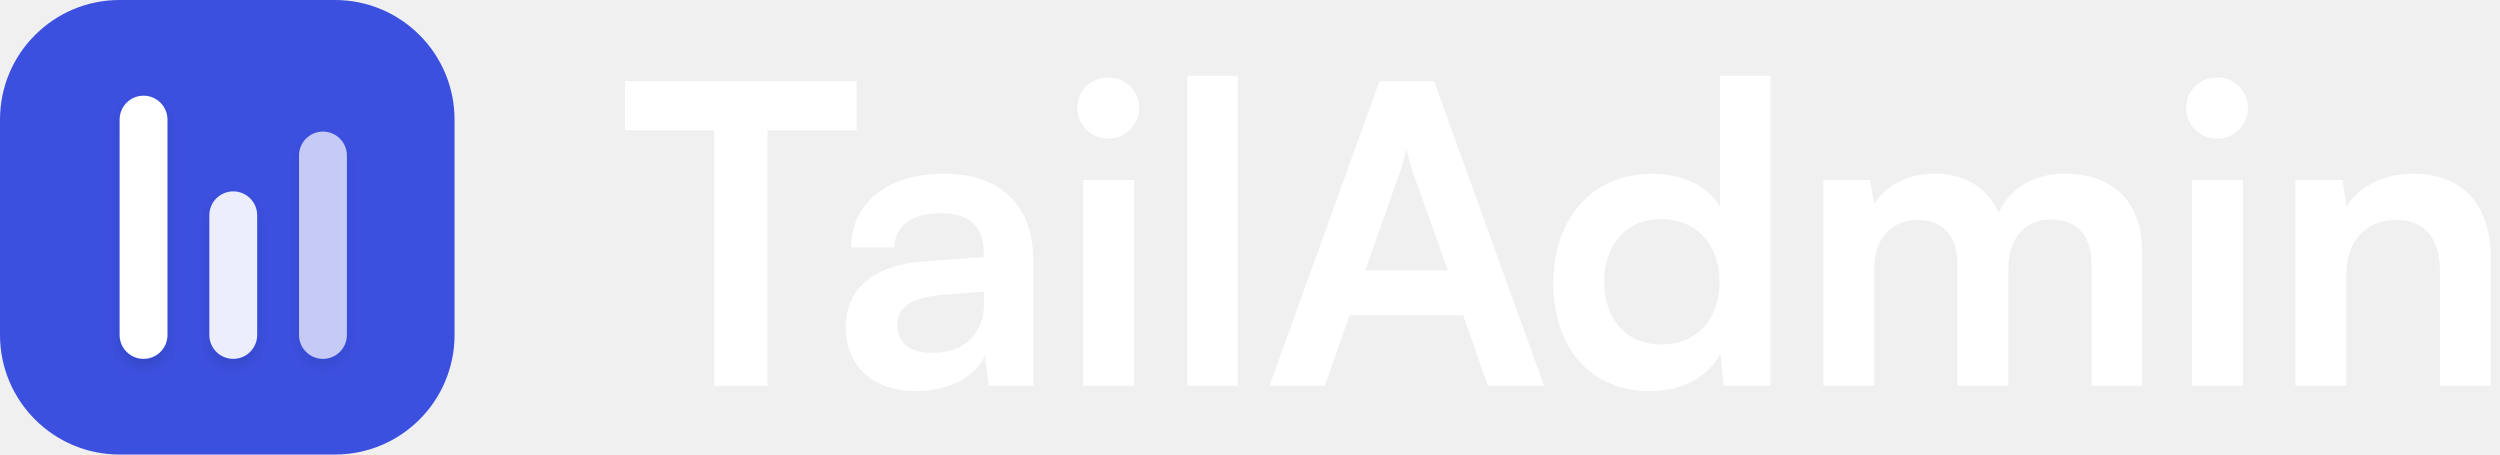
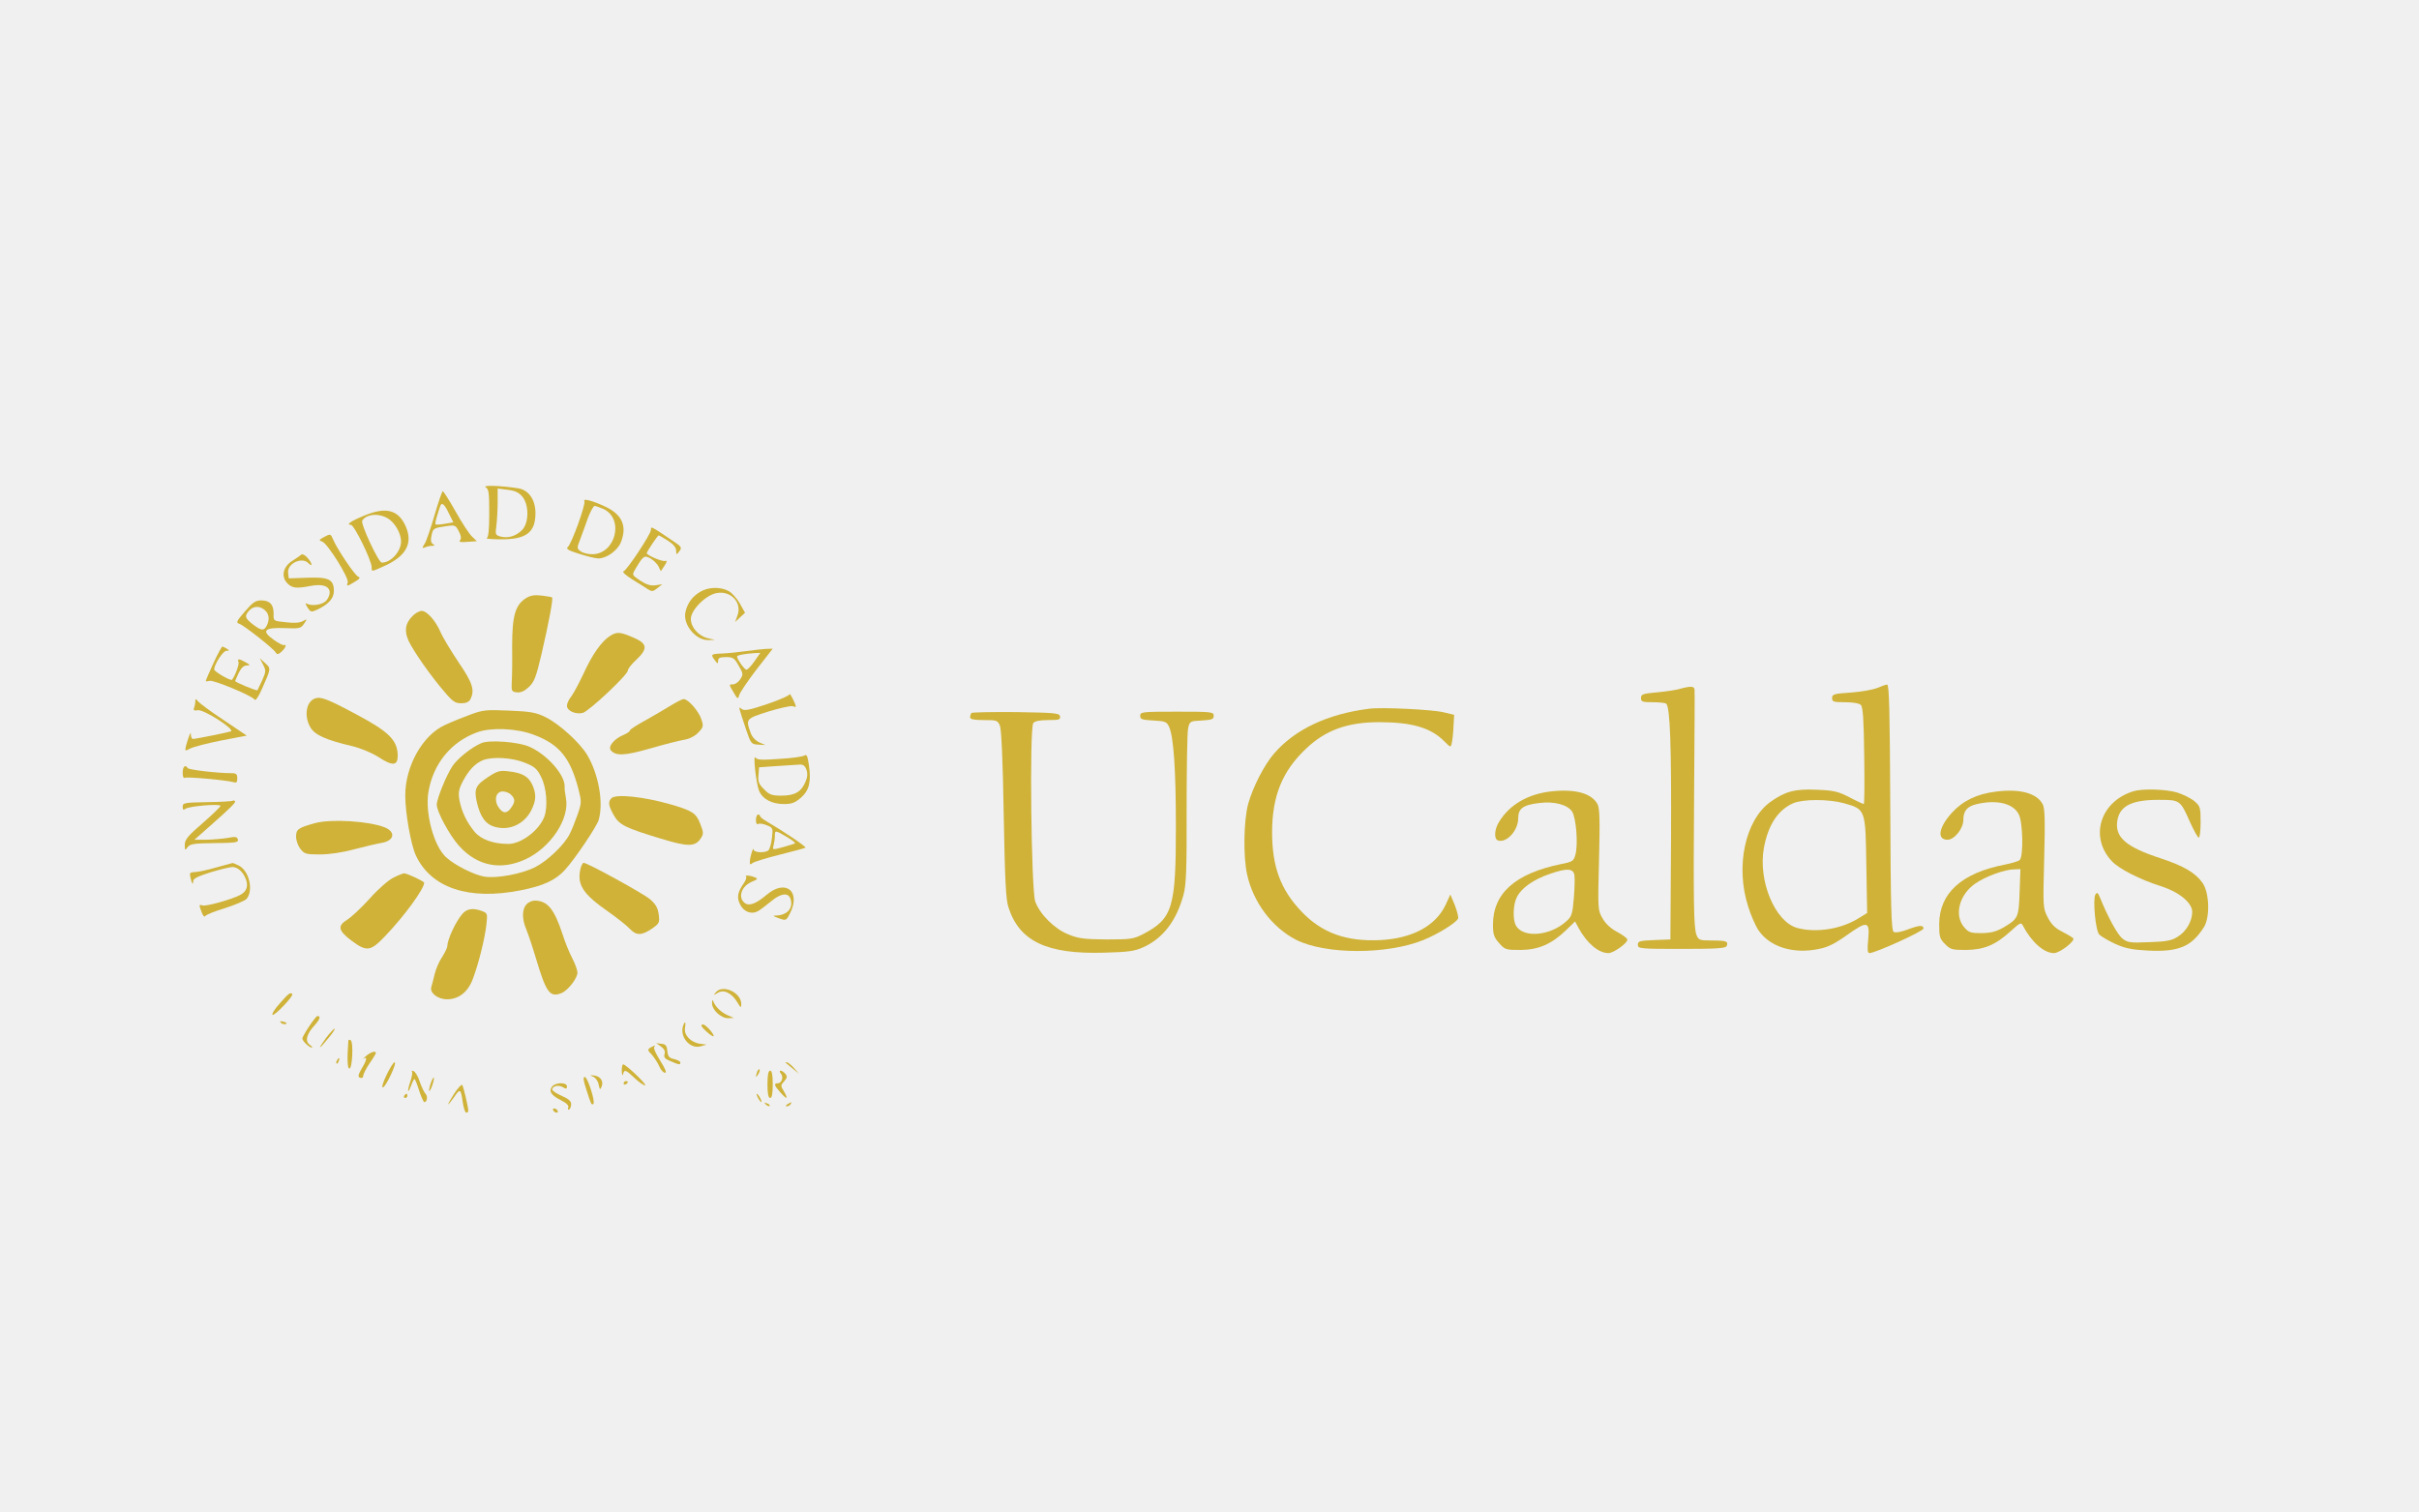
- <svg xmlns="http://www.w3.org/2000/svg" width="176" height="32" viewBox="0 0 176 32" fill="none">
-   <path d="M44 9.176H50.277V27.157H54.032V9.176H60.309V5.715H44V9.176Z" fill="white" />
-   <path d="M64.5 27.539C66.758 27.539 68.724 26.512 69.34 25.016L69.604 27.157H72.743V18.357C72.743 14.339 70.337 12.227 66.436 12.227C62.505 12.227 59.924 14.28 59.924 17.419H62.974C62.974 15.893 64.148 15.013 66.26 15.013C68.079 15.013 69.252 15.805 69.252 17.771V18.093L64.91 18.416C61.478 18.68 59.542 20.352 59.542 23.021C59.542 25.749 61.42 27.539 64.5 27.539ZM65.673 24.84C64.06 24.84 63.18 24.195 63.18 22.875C63.18 21.701 64.031 20.968 66.26 20.763L69.281 20.528V21.291C69.281 23.52 67.873 24.84 65.673 24.84Z" fill="white" />
-   <path d="M78.047 9.763C79.221 9.763 80.189 8.795 80.189 7.592C80.189 6.389 79.221 5.451 78.047 5.451C76.816 5.451 75.847 6.389 75.847 7.592C75.847 8.795 76.816 9.763 78.047 9.763ZM76.258 27.157H79.837V12.667H76.258V27.157Z" fill="white" />
-   <path d="M87.142 27.157V5.333H83.593V27.157H87.142Z" fill="white" />
-   <path d="M93.272 27.157L95.003 22.2H103.011L104.742 27.157H108.702L100.958 5.715H97.115L89.371 27.157H93.272ZM98.552 12.109C98.758 11.523 98.933 10.877 99.022 10.467C99.08 10.907 99.285 11.552 99.462 12.109L101.926 19.032H96.118L98.552 12.109Z" fill="white" />
-   <path d="M116.158 27.539C118.358 27.539 120.236 26.571 121.116 24.899L121.35 27.157H124.636V5.333H121.086V14.515C120.177 13.077 118.388 12.227 116.364 12.227C111.993 12.227 109.353 15.453 109.353 19.971C109.353 24.459 111.964 27.539 116.158 27.539ZM116.95 24.253C114.457 24.253 112.932 22.435 112.932 19.853C112.932 17.272 114.457 15.424 116.95 15.424C119.444 15.424 121.057 17.243 121.057 19.853C121.057 22.464 119.444 24.253 116.95 24.253Z" fill="white" />
-   <path d="M131.944 27.157V18.944C131.944 16.597 133.322 15.483 135.024 15.483C136.725 15.483 137.81 16.568 137.81 18.592V27.157H141.389V18.944C141.389 16.568 142.709 15.453 144.44 15.453C146.141 15.453 147.256 16.539 147.256 18.621V27.157H150.805V17.683C150.805 14.339 148.869 12.227 145.349 12.227C143.149 12.227 141.448 13.312 140.714 14.984C139.952 13.312 138.426 12.227 136.226 12.227C134.144 12.227 132.677 13.165 131.944 14.368L131.65 12.667H128.365V27.157H131.944Z" fill="white" />
-   <path d="M156.107 9.763C157.281 9.763 158.249 8.795 158.249 7.592C158.249 6.389 157.281 5.451 156.107 5.451C154.875 5.451 153.907 6.389 153.907 7.592C153.907 8.795 154.875 9.763 156.107 9.763ZM154.318 27.157H157.897V12.667H154.318V27.157Z" fill="white" />
-   <path d="M165.173 27.157V19.355C165.173 17.008 166.522 15.483 168.722 15.483C170.57 15.483 171.773 16.656 171.773 19.091V27.157H175.351V18.24C175.351 14.485 173.474 12.227 169.837 12.227C167.871 12.227 166.111 13.077 165.202 14.544L164.909 12.667H161.594V27.157H165.173Z" fill="white" />
-   <path d="M0 8.421C0 3.77 3.77 0 8.421 0H23.579C28.23 0 32 3.77 32 8.421V23.579C32 28.23 28.23 32 23.579 32H8.421C3.77 32 0 28.23 0 23.579V8.421Z" fill="#3C50E0" />
-   <g filter="url(#filter0_d_506_10589)">
-     <path d="M8.421 8.421C8.421 7.491 9.175 6.737 10.106 6.737V6.737C11.036 6.737 11.79 7.491 11.79 8.421V23.579C11.79 24.509 11.036 25.263 10.106 25.263V25.263C9.175 25.263 8.421 24.509 8.421 23.579V8.421Z" fill="white" />
+ <svg xmlns="http://www.w3.org/2000/svg" version="1.0" width="1152pt" height="720pt" viewBox="0 320 1152 10" preserveAspectRatio="xMidYMid meet">
+   <g transform="translate(0,720) scale(0.1,-0.1)" fill="#c5a105c8" stroke="none">
+     <path d="M2313 5229 c15 -9 17 -26 17 -124 0 -81 -4 -115 -12 -118 -7 -3 22 -6 65 -6 123 -1 167 32 167 125 0 64 -33 111 -83 118 -83 13 -172 16 -154 5z m174 -44 c33 -38 33 -126 -1 -160 -29 -29 -66 -40 -102 -31 -25 7 -26 10 -20 53 3 25 6 75 6 111 l0 65 47 -6 c35 -4 53 -12 70 -32z" />
+     <path d="M2070 5098 c-18 -62 -39 -124 -47 -137 -14 -22 -14 -24 2 -18 9 4 24 7 33 7 13 0 14 2 3 9 -9 6 -11 18 -6 40 7 35 10 36 72 45 40 6 43 4 58 -25 11 -20 13 -34 6 -42 -7 -9 2 -11 35 -8 l45 3 -23 22 c-13 12 -48 65 -78 119 -30 53 -58 97 -61 97 -4 0 -21 -51 -39 -112z m67 8 l22 -44 -40 -7 c-22 -4 -42 -5 -45 -3 -2 3 1 20 7 39 6 19 12 40 15 47 7 22 20 12 41 -32z" />
+     <path d="M2783 5163 c8 -13 -61 -204 -79 -219 -10 -8 2 -16 54 -32 37 -12 78 -22 92 -22 38 0 90 37 106 75 31 76 9 131 -68 169 -62 30 -114 44 -105 29z m92 -38 c99 -48 56 -215 -55 -215 -20 0 -45 6 -55 14 -18 13 -18 16 -2 57 9 24 26 70 37 102 12 31 26 57 32 57 5 0 25 -7 43 -15z" />
+     <path d="M1735 5094 c-64 -26 -89 -44 -64 -44 16 0 99 -170 99 -202 0 -22 -2 -22 54 3 110 48 144 110 108 192 -35 79 -94 94 -197 51z m113 -14 c33 -20 62 -71 62 -109 0 -48 -49 -102 -92 -101 -16 1 -102 186 -93 200 20 32 79 37 123 10z" />
+     <path d="M3100 5026 c0 -20 -114 -192 -131 -198 -7 -2 12 -19 42 -38 30 -18 63 -39 75 -47 19 -12 24 -11 44 5 l24 19 -32 -5 c-24 -3 -43 3 -73 22 -39 27 -40 27 -24 54 39 66 43 68 73 52 15 -9 32 -26 38 -38 l11 -23 18 27 c12 19 13 25 3 22 -13 -5 -88 27 -88 37 0 7 52 85 57 85 2 0 21 -11 43 -25 27 -17 40 -33 40 -48 1 -21 1 -21 15 -3 14 18 11 22 -33 51 -105 71 -102 69 -102 51z" />
+     <path d="M1545 4993 c-27 -15 -28 -17 -10 -23 26 -10 129 -175 121 -195 -7 -19 -3 -19 34 4 24 14 27 20 16 24 -16 6 -101 132 -120 178 -11 26 -12 27 -41 12z" />
+     <path d="M1435 4908 c-6 -5 -26 -19 -45 -31 -43 -28 -52 -75 -21 -106 23 -23 42 -25 110 -12 57 11 91 -1 91 -32 0 -13 -9 -32 -19 -41 -20 -18 -69 -24 -91 -11 -7 4 -5 -3 4 -18 16 -24 18 -24 49 -10 53 26 77 53 77 88 0 55 -25 67 -127 63 l-88 -3 -3 27 c-5 43 65 77 96 46 22 -22 20 -3 -2 23 -12 14 -26 22 -31 17z" />
+     <path d="M3333 4730 c-38 -23 -60 -55 -69 -97 -12 -59 50 -134 110 -132 l31 1 -35 8 c-44 11 -80 52 -80 92 0 42 71 114 123 123 68 13 122 -46 99 -107 l-11 -31 23 22 24 22 -25 45 c-14 24 -38 51 -54 59 -39 21 -98 19 -136 -5z" />
+     <path d="M2507 4702 c-53 -32 -68 -85 -68 -229 1 -70 0 -148 -2 -173 -2 -42 0 -45 25 -48 18 -2 36 6 56 25 26 24 35 47 61 158 35 151 56 263 50 269 -2 2 -24 6 -49 9 -33 4 -53 1 -73 -11z" />
+     <path d="M1167 4638 c-42 -48 -44 -54 -26 -60 24 -9 161 -117 172 -136 7 -11 12 -10 28 4 10 9 19 22 19 27 0 6 -3 7 -6 4 -4 -3 -26 8 -50 25 -62 44 -46 60 54 56 69 -3 75 -1 90 21 16 24 16 24 -6 12 -15 -8 -42 -10 -81 -5 -59 6 -59 6 -58 39 1 44 -18 65 -58 65 -28 0 -41 -9 -78 -52z m95 5 c20 -18 23 -45 8 -74 -14 -25 -25 -24 -66 7 -38 30 -41 40 -17 66 20 22 51 23 75 1z" />
+     <path d="M1965 4616 c-35 -35 -41 -70 -19 -119 22 -47 105 -167 172 -244 37 -44 50 -53 78 -53 23 0 37 6 44 19 22 43 11 78 -56 176 -36 54 -75 118 -86 144 -24 55 -65 101 -90 101 -11 0 -30 -11 -43 -24z" />
+     <path d="M2904 4520 c-40 -26 -84 -88 -127 -183 -20 -42 -45 -89 -56 -104 -12 -14 -21 -34 -21 -45 0 -24 41 -42 75 -34 30 8 215 182 215 202 0 8 18 31 40 51 55 52 53 76 -7 103 -70 31 -85 32 -119 10z" />
+     <path d="M1016 4390 c-20 -43 -36 -81 -36 -84 0 -2 8 -2 18 1 20 5 202 -71 214 -89 4 -8 17 9 34 47 46 104 45 100 17 126 l-26 24 16 -31 c14 -28 14 -33 -4 -74 -11 -24 -22 -46 -23 -48 -4 -4 -106 38 -106 44 0 2 8 19 17 39 11 23 24 35 37 35 19 1 19 2 -4 15 -32 18 -41 19 -34 1 4 -11 -17 -67 -31 -84 -6 -7 -85 39 -85 49 0 24 42 89 58 89 15 0 15 2 2 10 -8 5 -18 10 -21 10 -3 0 -23 -36 -43 -80z" />
+     <path d="M3550 4448 c-36 -5 -86 -10 -112 -11 -53 -2 -55 -4 -33 -33 13 -17 14 -17 15 -1 0 13 9 17 38 17 33 0 40 -5 60 -41 22 -38 22 -42 7 -65 -8 -13 -24 -24 -35 -24 -19 0 -19 -1 3 -37 19 -34 22 -35 27 -15 3 12 40 67 82 122 l78 100 -33 -1 c-17 -1 -61 -6 -97 -11z m43 -48 c-15 -22 -33 -40 -38 -40 -10 0 -45 50 -45 63 0 6 38 13 83 16 l28 1 -28 -40z" />
+     <path d="M8940 4273 c-19 -8 -75 -18 -125 -22 -81 -5 -90 -8 -90 -26 0 -18 7 -20 62 -20 37 0 67 -5 75 -13 10 -10 14 -71 16 -242 2 -127 1 -230 -2 -230 -3 0 -34 14 -68 32 -54 28 -76 33 -156 36 -104 5 -151 -8 -221 -58 -120 -87 -167 -307 -106 -497 13 -43 36 -95 50 -115 54 -79 166 -114 288 -88 42 8 77 26 133 66 97 69 109 67 101 -21 -5 -48 -3 -65 6 -65 27 0 257 104 257 117 0 18 -21 16 -79 -6 -29 -11 -55 -15 -63 -10 -11 7 -14 116 -16 594 -2 454 -5 585 -15 584 -6 0 -28 -8 -47 -16z m-159 -549 c104 -29 103 -29 107 -294 l4 -229 -39 -24 c-84 -53 -204 -72 -295 -47 -105 30 -186 224 -158 380 20 110 67 182 140 214 47 20 169 20 241 0z" />
+     <path d="M8001 4269 c-18 -6 -68 -13 -110 -17 -67 -6 -76 -9 -76 -27 0 -18 7 -20 57 -20 31 0 59 -3 63 -7 19 -18 25 -206 23 -643 l-3 -480 -77 -3 c-70 -3 -78 -5 -78 -22 0 -19 8 -20 209 -20 170 0 210 3 214 14 9 22 -2 26 -70 26 -60 0 -64 2 -74 27 -13 34 -15 153 -11 698 2 248 3 458 2 468 0 19 -17 20 -69 6z" />
+     <path d="M3760 4243 c0 -6 -48 -27 -107 -47 -86 -29 -109 -33 -121 -23 -17 13 -17 17 22 -101 22 -64 24 -67 57 -69 l34 -2 -30 13 c-18 9 -34 26 -41 47 -23 64 -22 66 86 100 56 17 107 28 115 25 8 -3 15 -4 15 -2 0 11 -29 69 -30 59z" />
+     <path d="M1500 4223 c-43 -16 -53 -86 -21 -139 21 -35 74 -59 198 -88 41 -10 94 -32 125 -52 69 -45 93 -42 92 9 -2 72 -43 112 -195 193 -138 74 -172 87 -199 77z" />
+     <path d="M930 4208 c0 -9 -3 -23 -6 -31 -4 -11 1 -13 18 -10 28 5 181 -93 157 -101 -18 -6 -168 -36 -180 -36 -5 0 -9 8 -10 18 0 14 -1 14 -8 -3 -4 -11 -11 -32 -15 -47 -6 -27 -6 -27 21 -13 16 8 82 25 148 38 l120 23 -110 74 c-61 40 -115 81 -122 89 -11 14 -12 14 -13 -1z" />
+     <path d="M3199 4192 c-24 -15 -79 -47 -121 -71 -43 -23 -78 -46 -78 -50 0 -5 -13 -14 -29 -21 -45 -18 -77 -56 -62 -74 23 -28 67 -26 188 9 65 19 137 37 160 41 26 4 51 17 68 34 25 26 26 31 15 64 -12 38 -63 96 -84 96 -7 0 -32 -13 -57 -28z" />
+     <path d="M6520 4174 c-199 -25 -354 -99 -453 -214 -48 -56 -101 -161 -123 -240 -21 -79 -24 -248 -5 -335 29 -133 119 -253 234 -312 140 -70 430 -71 605 -1 71 29 158 83 166 103 2 7 -5 36 -16 64 l-21 50 -22 -48 c-47 -101 -158 -161 -311 -169 -163 -8 -279 34 -376 136 -100 105 -140 214 -140 380 1 170 48 288 161 395 93 89 198 127 349 127 155 0 245 -26 309 -90 32 -32 32 -32 37 -8 3 13 7 48 8 78 l3 55 -50 12 c-52 13 -294 25 -355 17z" />
+     <path d="M2240 4146 c-36 -13 -90 -35 -120 -49 -107 -48 -190 -196 -190 -336 0 -84 27 -236 51 -287 73 -154 252 -214 498 -165 108 21 167 48 212 98 46 50 151 206 160 237 24 82 0 217 -54 309 -35 59 -134 149 -199 181 -45 22 -71 27 -173 31 -109 5 -126 3 -185 -19z m302 -96 c121 -45 174 -109 213 -260 15 -59 15 -64 -5 -122 -12 -34 -28 -74 -37 -91 -27 -53 -106 -128 -165 -158 -64 -32 -181 -54 -240 -45 -50 8 -145 56 -184 93 -58 53 -100 209 -84 309 22 135 108 241 233 286 66 24 188 19 269 -12z" />
+     <path d="M2292 4010 c-47 -20 -113 -73 -137 -109 -29 -43 -75 -156 -75 -184 0 -33 61 -146 106 -196 87 -97 200 -119 319 -63 120 57 209 194 190 291 -4 20 -7 45 -6 55 1 56 -84 152 -168 189 -52 23 -191 34 -229 17z m207 -93 c46 -18 59 -29 78 -68 26 -50 33 -142 15 -190 -25 -65 -110 -129 -171 -129 -72 0 -130 21 -161 58 -38 46 -61 95 -72 150 -6 36 -4 51 16 90 27 52 59 86 96 101 45 18 141 12 199 -12z" />
+     <path d="M2328 3851 c-62 -40 -71 -58 -58 -118 16 -73 42 -110 88 -122 68 -19 138 13 172 79 24 48 25 78 4 124 -19 39 -49 55 -114 62 -38 5 -52 1 -92 -25z m106 -87 c20 -19 20 -34 0 -62 -20 -29 -40 -28 -60 3 -23 35 -12 75 20 75 14 0 32 -7 40 -16z" />
+     <path d="M4627 4154 c-4 -4 -7 -13 -7 -21 0 -9 18 -13 65 -13 62 0 66 -1 77 -27 7 -18 14 -168 18 -423 6 -320 10 -404 23 -443 52 -161 183 -223 454 -215 117 3 146 7 188 26 94 43 157 125 191 249 13 48 16 119 15 408 0 193 3 366 7 385 8 35 9 35 65 38 49 3 57 6 57 22 0 19 -8 20 -175 20 -167 0 -175 -1 -175 -20 0 -16 8 -19 62 -22 57 -3 64 -6 75 -29 22 -45 33 -204 33 -475 0 -388 -15 -439 -155 -513 -47 -24 -59 -26 -175 -26 -106 1 -134 4 -182 24 -66 26 -136 96 -158 157 -19 54 -28 828 -9 850 7 9 31 14 71 14 51 0 59 2 56 18 -3 15 -22 17 -209 20 -113 1 -208 -1 -212 -4z" />
+     <path d="M3831 3951 c-8 -5 -61 -13 -119 -16 -83 -6 -106 -5 -114 6 -13 21 2 -119 17 -158 17 -40 61 -63 119 -63 36 0 52 6 80 30 40 35 50 76 38 157 -6 42 -10 51 -21 44z m9 -66 c7 -19 6 -36 -4 -59 -20 -48 -51 -66 -114 -66 -46 0 -58 4 -83 30 -25 24 -30 37 -27 67 l3 38 85 6 c47 3 95 6 108 7 16 1 25 -5 32 -23z" />
+     <path d="M870 3869 c0 -17 4 -28 10 -24 10 6 199 -11 233 -21 13 -4 17 0 17 19 0 19 -5 24 -27 24 -69 0 -203 16 -209 24 -11 19 -24 8 -24 -22z" />
+     <path d="M7385 3780 c-110 -13 -197 -64 -246 -145 -22 -34 -25 -81 -6 -88 40 -15 97 46 97 104 0 48 23 65 101 74 71 9 134 -8 156 -41 19 -30 29 -153 16 -204 -9 -32 -13 -35 -69 -46 -218 -45 -324 -139 -324 -289 0 -46 5 -60 29 -87 28 -32 32 -33 103 -33 86 1 147 28 216 94 l43 42 17 -32 c40 -73 95 -119 142 -119 24 0 90 47 90 64 0 6 -21 22 -47 36 -31 16 -56 39 -71 65 -23 40 -23 42 -17 280 5 187 3 245 -7 264 -28 53 -108 74 -223 61z m113 -400 c2 -13 1 -62 -3 -109 -6 -73 -10 -87 -34 -108 -77 -72 -209 -83 -242 -21 -16 29 -13 101 5 135 21 43 81 85 156 110 82 29 114 27 118 -7z" />
+     <path d="M9504 3779 c-90 -11 -157 -44 -209 -101 -63 -70 -72 -128 -20 -128 32 0 75 53 75 94 0 44 18 65 65 76 95 22 173 3 199 -49 20 -38 23 -203 4 -218 -7 -6 -38 -15 -68 -21 -208 -40 -314 -136 -315 -284 0 -61 3 -70 28 -95 25 -26 34 -28 100 -28 86 1 141 24 213 90 43 39 49 43 57 27 41 -79 101 -132 148 -132 29 0 104 59 92 71 -5 5 -29 19 -54 32 -32 16 -50 34 -67 67 -23 44 -23 49 -17 280 5 184 3 240 -7 259 -28 53 -109 75 -224 60z m114 -478 c-4 -121 -7 -128 -77 -169 -35 -20 -59 -26 -104 -27 -52 0 -61 3 -83 28 -49 57 -24 156 54 209 49 34 140 67 186 67 l28 1 -4 -109z" />
+     <path d="M10160 3781 c-159 -49 -211 -219 -102 -334 34 -36 134 -87 232 -118 88 -28 150 -79 150 -123 0 -44 -29 -94 -69 -118 -29 -19 -54 -23 -136 -26 -90 -4 -103 -2 -127 17 -24 19 -70 103 -107 195 -10 24 -14 27 -22 15 -13 -20 0 -171 18 -190 8 -9 42 -29 76 -45 49 -22 81 -28 158 -32 145 -7 206 19 265 112 29 46 26 162 -6 209 -34 49 -88 81 -199 118 -169 55 -222 102 -207 184 13 67 70 95 195 95 103 0 104 0 151 -107 18 -40 37 -73 41 -73 5 0 9 33 9 74 0 70 -2 76 -30 100 -17 14 -54 32 -82 41 -54 16 -165 19 -208 6z" />
+     <path d="M2912 3748 c-17 -17 -15 -35 11 -81 26 -46 53 -60 225 -112 128 -39 162 -39 189 1 14 22 14 28 -2 69 -19 51 -37 63 -140 93 -128 37 -262 51 -283 30z" />
+     <path d="M1109 3736 c-3 -3 -57 -6 -122 -7 -109 -2 -117 -3 -117 -22 0 -14 3 -17 13 -10 15 13 167 26 167 14 0 -4 -38 -41 -85 -82 -71 -61 -85 -79 -85 -103 0 -27 1 -28 13 -12 12 16 30 19 129 20 100 1 114 3 111 17 -4 13 -12 15 -46 8 -23 -4 -69 -8 -101 -9 l-60 0 60 53 c110 97 139 125 133 131 -3 3 -8 4 -10 2z" />
+     <path d="M3600 3644 c0 -15 4 -23 11 -19 5 4 24 1 41 -6 29 -12 30 -14 24 -62 -3 -28 -11 -54 -18 -59 -20 -12 -68 -9 -69 5 -1 16 -17 -32 -18 -57 -1 -15 2 -16 13 -7 7 6 66 24 130 40 64 16 119 31 122 33 4 5 -101 76 -183 124 -18 10 -33 22 -33 26 0 4 -4 8 -10 8 -5 0 -10 -12 -10 -26z m146 -80 c25 -15 43 -28 40 -31 -2 -2 -27 -10 -56 -18 -52 -14 -52 -14 -46 8 3 12 6 32 6 45 0 28 2 28 56 -4z" />
+     <path d="M1500 3629 c-79 -22 -90 -29 -90 -64 0 -18 9 -44 21 -59 19 -24 27 -26 92 -26 44 0 107 9 162 24 50 13 109 27 132 31 61 10 69 52 15 74 -77 30 -254 41 -332 20z" />
+     <path d="M1030 3418 c-41 -12 -87 -22 -102 -22 -24 -1 -26 -4 -21 -26 7 -31 13 -38 13 -17 0 12 23 23 83 42 46 14 93 25 104 25 25 0 51 -23 64 -58 13 -34 3 -60 -29 -76 -43 -22 -163 -55 -178 -49 -17 6 -17 3 -3 -34 6 -16 13 -23 17 -16 4 6 46 23 93 37 47 15 94 35 103 44 35 40 12 137 -39 160 -14 7 -27 12 -28 11 -1 0 -36 -10 -77 -21z" />
+     <path d="M2766 3418 c-21 -80 7 -125 134 -213 41 -29 86 -65 99 -79 31 -33 56 -33 105 0 36 25 38 29 33 68 -4 31 -14 49 -42 73 -32 27 -297 173 -316 173 -3 0 -9 -10 -13 -22z" />
+     <path d="M1873 3369 c-23 -11 -73 -55 -112 -99 -39 -43 -87 -88 -106 -100 -49 -30 -45 -52 18 -100 74 -55 91 -53 163 23 90 94 184 223 184 252 0 7 -80 44 -95 45 -5 0 -29 -9 -52 -21z" />
+     <path d="M3553 3374 c4 -4 -2 -19 -12 -33 -29 -42 -33 -67 -16 -100 17 -34 53 -48 83 -32 10 5 38 26 62 46 55 46 93 46 98 -2 4 -36 -25 -62 -68 -64 -22 0 -21 -2 9 -13 34 -12 35 -12 53 23 54 107 -22 166 -113 87 -50 -42 -83 -54 -104 -36 -32 27 -13 80 36 100 28 12 30 15 13 21 -24 10 -49 11 -41 3z" />
+     <path d="M2507 3242 c-21 -23 -22 -69 -1 -118 9 -22 30 -84 46 -138 49 -164 66 -188 121 -167 31 12 77 71 77 98 0 11 -11 42 -25 69 -14 27 -35 78 -46 114 -40 121 -72 160 -133 160 -13 0 -30 -8 -39 -18z" />
+     <path d="M2203 3198 c-32 -36 -72 -122 -73 -156 0 -7 -11 -29 -24 -50 -14 -20 -30 -57 -36 -82 -6 -25 -13 -53 -16 -62 -8 -28 31 -58 75 -58 55 0 99 34 122 95 27 70 57 190 65 258 6 55 6 57 -20 67 -42 16 -71 12 -93 -12z" />
+     <path d="M3409 2823 c-13 -15 -12 -15 8 -3 29 19 66 1 93 -42 18 -30 20 -31 20 -10 0 54 -89 95 -121 55z" />
+     <path d="M1332 2770 c-24 -27 -39 -51 -34 -54 10 -6 102 91 94 99 -9 9 -17 4 -60 -45z" />
+     <path d="M3391 2772 c-1 -32 42 -72 76 -72 l28 1 -30 13 c-31 14 -58 40 -68 66 -3 10 -6 7 -6 -8z" />
+     <path d="M1473 2662 c-18 -27 -33 -53 -33 -59 0 -12 33 -43 45 -43 5 0 1 6 -10 13 -24 18 -15 52 24 94 25 28 30 44 12 43 -3 0 -21 -22 -38 -48z" />
+     <path d="M1338 2678 c5 -5 16 -8 23 -6 8 3 3 7 -10 11 -17 4 -21 3 -13 -5z" />
+     <path d="M3254 2666 c-20 -53 31 -115 83 -100 l28 8 -30 4 c-43 5 -78 40 -73 74 5 30 1 37 -8 14z" />
+     <path d="M3340 2665 c0 -9 52 -56 58 -51 6 7 -37 56 -50 56 -4 0 -8 -2 -8 -5z" />
+     <path d="M1552 2605 c-42 -58 -35 -58 12 0 21 25 34 45 29 45 -4 -1 -23 -21 -41 -45z" />
+     <path d="M1659 2593 c-6 -83 -5 -133 5 -133 14 0 20 126 6 135 -6 3 -10 3 -11 -2z" />
+     <path d="M3148 2565 c16 -12 21 -23 17 -36 -5 -15 1 -23 29 -34 41 -18 46 -18 46 -6 0 5 -13 12 -29 16 -24 5 -30 12 -33 38 -2 26 -8 33 -28 35 l-25 3 23 -16z" />
+     <path d="M3098 2560 c-15 -9 -15 -13 7 -35 12 -14 28 -39 35 -55 7 -17 19 -30 27 -30 9 0 2 18 -22 56 -19 30 -33 59 -30 65 8 11 5 11 -17 -1z" />
+     <path d="M1740 2517 c-14 -12 -21 -19 -16 -14 25 19 26 3 2 -37 -21 -36 -23 -45 -11 -50 9 -3 15 1 15 10 0 8 14 35 30 59 17 24 30 46 30 49 0 13 -27 4 -50 -17z" />
+     <path d="M1605 2499 c-4 -6 -5 -12 -2 -15 2 -3 7 2 10 11 7 17 1 20 -8 4z" />
+     <path d="M1841 2430 c-17 -35 -24 -60 -18 -60 14 1 70 120 56 120 -5 0 -22 -27 -38 -60z" />
+     <path d="M3741 2488 c2 -2 18 -14 34 -28 l30 -25 -24 28 c-14 15 -29 27 -34 27 -6 0 -8 -1 -6 -2z" />
+     <path d="M2961 2448 c1 -18 3 -25 6 -15 6 24 13 22 55 -18 20 -19 43 -35 50 -35 13 0 -90 99 -104 100 -5 0 -7 -15 -7 -32z" />
+     <path d="M3606 2445 c-9 -26 -7 -32 5 -12 6 10 9 21 6 23 -2 3 -7 -2 -11 -11z" />
+     <path d="M1962 2445 c3 -4 0 -25 -8 -47 -8 -23 -12 -43 -10 -45 2 -2 8 10 14 26 6 17 13 31 16 31 3 0 13 -25 22 -55 10 -30 21 -55 25 -55 13 0 17 28 6 39 -7 7 -19 33 -28 58 -8 26 -22 49 -30 51 -8 3 -11 1 -7 -3z" />
+     <path d="M3655 2385 c0 -45 4 -65 13 -65 8 0 12 20 12 65 0 45 -4 65 -12 65 -9 0 -13 -20 -13 -65z" />
+     <path d="M3719 2436 c14 -16 4 -46 -15 -46 -20 0 -17 -11 11 -42 32 -37 41 -36 19 2 -17 28 -17 30 0 49 15 17 16 23 6 36 -7 8 -17 15 -22 15 -6 0 -6 -6 1 -14z" />
+     <path d="M2825 2421 c11 -4 23 -21 26 -37 5 -25 7 -27 14 -10 11 25 -6 50 -36 53 -22 2 -22 2 -4 -6z" />
+     <path d="M2051 2389 c-6 -18 -9 -34 -7 -36 2 -2 9 10 15 28 6 18 9 34 7 36 -2 2 -9 -10 -15 -28z" />
+     <path d="M2793 2358 c22 -69 24 -74 33 -66 10 10 -28 128 -41 128 -9 0 -7 -17 8 -62z" />
+     <path d="M2970 2389 c0 -5 5 -7 10 -4 6 3 10 8 10 11 0 2 -4 4 -10 4 -5 0 -10 -5 -10 -11z" />
+     <path d="M2162 2339 c-17 -27 -30 -49 -27 -49 2 0 15 16 29 36 27 40 31 38 40 -28 4 -27 11 -48 17 -48 5 0 9 4 9 9 0 18 -23 116 -29 123 -3 4 -21 -15 -39 -43z" />
+     <path d="M2630 2375 c-18 -22 -6 -42 40 -65 29 -15 40 -26 36 -36 -3 -9 -1 -12 4 -9 6 3 10 15 10 26 0 14 -13 25 -45 39 -25 11 -45 24 -45 30 0 17 31 24 51 11 15 -9 19 -8 19 4 0 20 -53 20 -70 0z" />
+     <path d="M1925 2330 c-3 -5 -1 -10 4 -10 6 0 11 5 11 10 0 6 -2 10 -4 10 -3 0 -8 -4 -11 -10z" />
+     <path d="M3610 2320 c6 -11 13 -20 16 -20 2 0 0 9 -6 20 -6 11 -13 20 -16 20 -2 0 0 -9 6 -20z" />
+     <path d="M3647 2289 c7 -7 15 -10 18 -7 3 3 -2 9 -12 12 -14 6 -15 5 -6 -5z" />
+     <path d="M3750 2290 c-9 -6 -10 -10 -3 -10 6 0 15 5 18 10 8 12 4 12 -15 0z" />
+     <path d="M2635 2260 c3 -5 11 -10 16 -10 6 0 7 5 4 10 -3 6 -11 10 -16 10 -6 0 -7 -4 -4 -10z" />
  </g>
-   <g opacity="0.9" filter="url(#filter1_d_506_10589)">
-     <path d="M14.737 15.158C14.737 14.227 15.491 13.473 16.421 13.473V13.473C17.351 13.473 18.105 14.227 18.105 15.158V23.579C18.105 24.509 17.351 25.263 16.421 25.263V25.263C15.491 25.263 14.737 24.509 14.737 23.579V15.158Z" fill="white" />
-   </g>
-   <g opacity="0.7" filter="url(#filter2_d_506_10589)">
-     <path d="M21.052 10.947C21.052 10.017 21.806 9.263 22.736 9.263V9.263C23.667 9.263 24.421 10.017 24.421 10.947V23.578C24.421 24.509 23.667 25.263 22.736 25.263V25.263C21.806 25.263 21.052 24.509 21.052 23.578V10.947Z" fill="white" />
-   </g>
-   <defs>
-     <filter id="filter0_d_506_10589" x="7.421" y="6.237" width="5.369" height="20.526" filterUnits="userSpaceOnUse" color-interpolation-filters="sRGB">
-       <feFlood flood-opacity="0" result="BackgroundImageFix" />
-       <feColorMatrix in="SourceAlpha" type="matrix" values="0 0 0 0 0 0 0 0 0 0 0 0 0 0 0 0 0 0 127 0" result="hardAlpha" />
-       <feOffset dy="0.5" />
-       <feGaussianBlur stdDeviation="0.5" />
-       <feComposite in2="hardAlpha" operator="out" />
-       <feColorMatrix type="matrix" values="0 0 0 0 0 0 0 0 0 0 0 0 0 0 0 0 0 0 0.12 0" />
-       <feBlend mode="normal" in2="BackgroundImageFix" result="effect1_dropShadow_506_10589" />
-       <feBlend mode="normal" in="SourceGraphic" in2="effect1_dropShadow_506_10589" result="shape" />
-     </filter>
-     <filter id="filter1_d_506_10589" x="13.737" y="12.973" width="5.369" height="13.79" filterUnits="userSpaceOnUse" color-interpolation-filters="sRGB">
-       <feFlood flood-opacity="0" result="BackgroundImageFix" />
-       <feColorMatrix in="SourceAlpha" type="matrix" values="0 0 0 0 0 0 0 0 0 0 0 0 0 0 0 0 0 0 127 0" result="hardAlpha" />
-       <feOffset dy="0.5" />
-       <feGaussianBlur stdDeviation="0.5" />
-       <feComposite in2="hardAlpha" operator="out" />
-       <feColorMatrix type="matrix" values="0 0 0 0 0 0 0 0 0 0 0 0 0 0 0 0 0 0 0.12 0" />
-       <feBlend mode="normal" in2="BackgroundImageFix" result="effect1_dropShadow_506_10589" />
-       <feBlend mode="normal" in="SourceGraphic" in2="effect1_dropShadow_506_10589" result="shape" />
-     </filter>
-     <filter id="filter2_d_506_10589" x="20.052" y="8.763" width="5.369" height="18" filterUnits="userSpaceOnUse" color-interpolation-filters="sRGB">
-       <feFlood flood-opacity="0" result="BackgroundImageFix" />
-       <feColorMatrix in="SourceAlpha" type="matrix" values="0 0 0 0 0 0 0 0 0 0 0 0 0 0 0 0 0 0 127 0" result="hardAlpha" />
-       <feOffset dy="0.5" />
-       <feGaussianBlur stdDeviation="0.5" />
-       <feComposite in2="hardAlpha" operator="out" />
-       <feColorMatrix type="matrix" values="0 0 0 0 0 0 0 0 0 0 0 0 0 0 0 0 0 0 0.12 0" />
-       <feBlend mode="normal" in2="BackgroundImageFix" result="effect1_dropShadow_506_10589" />
-       <feBlend mode="normal" in="SourceGraphic" in2="effect1_dropShadow_506_10589" result="shape" />
-     </filter>
-   </defs>
</svg>
